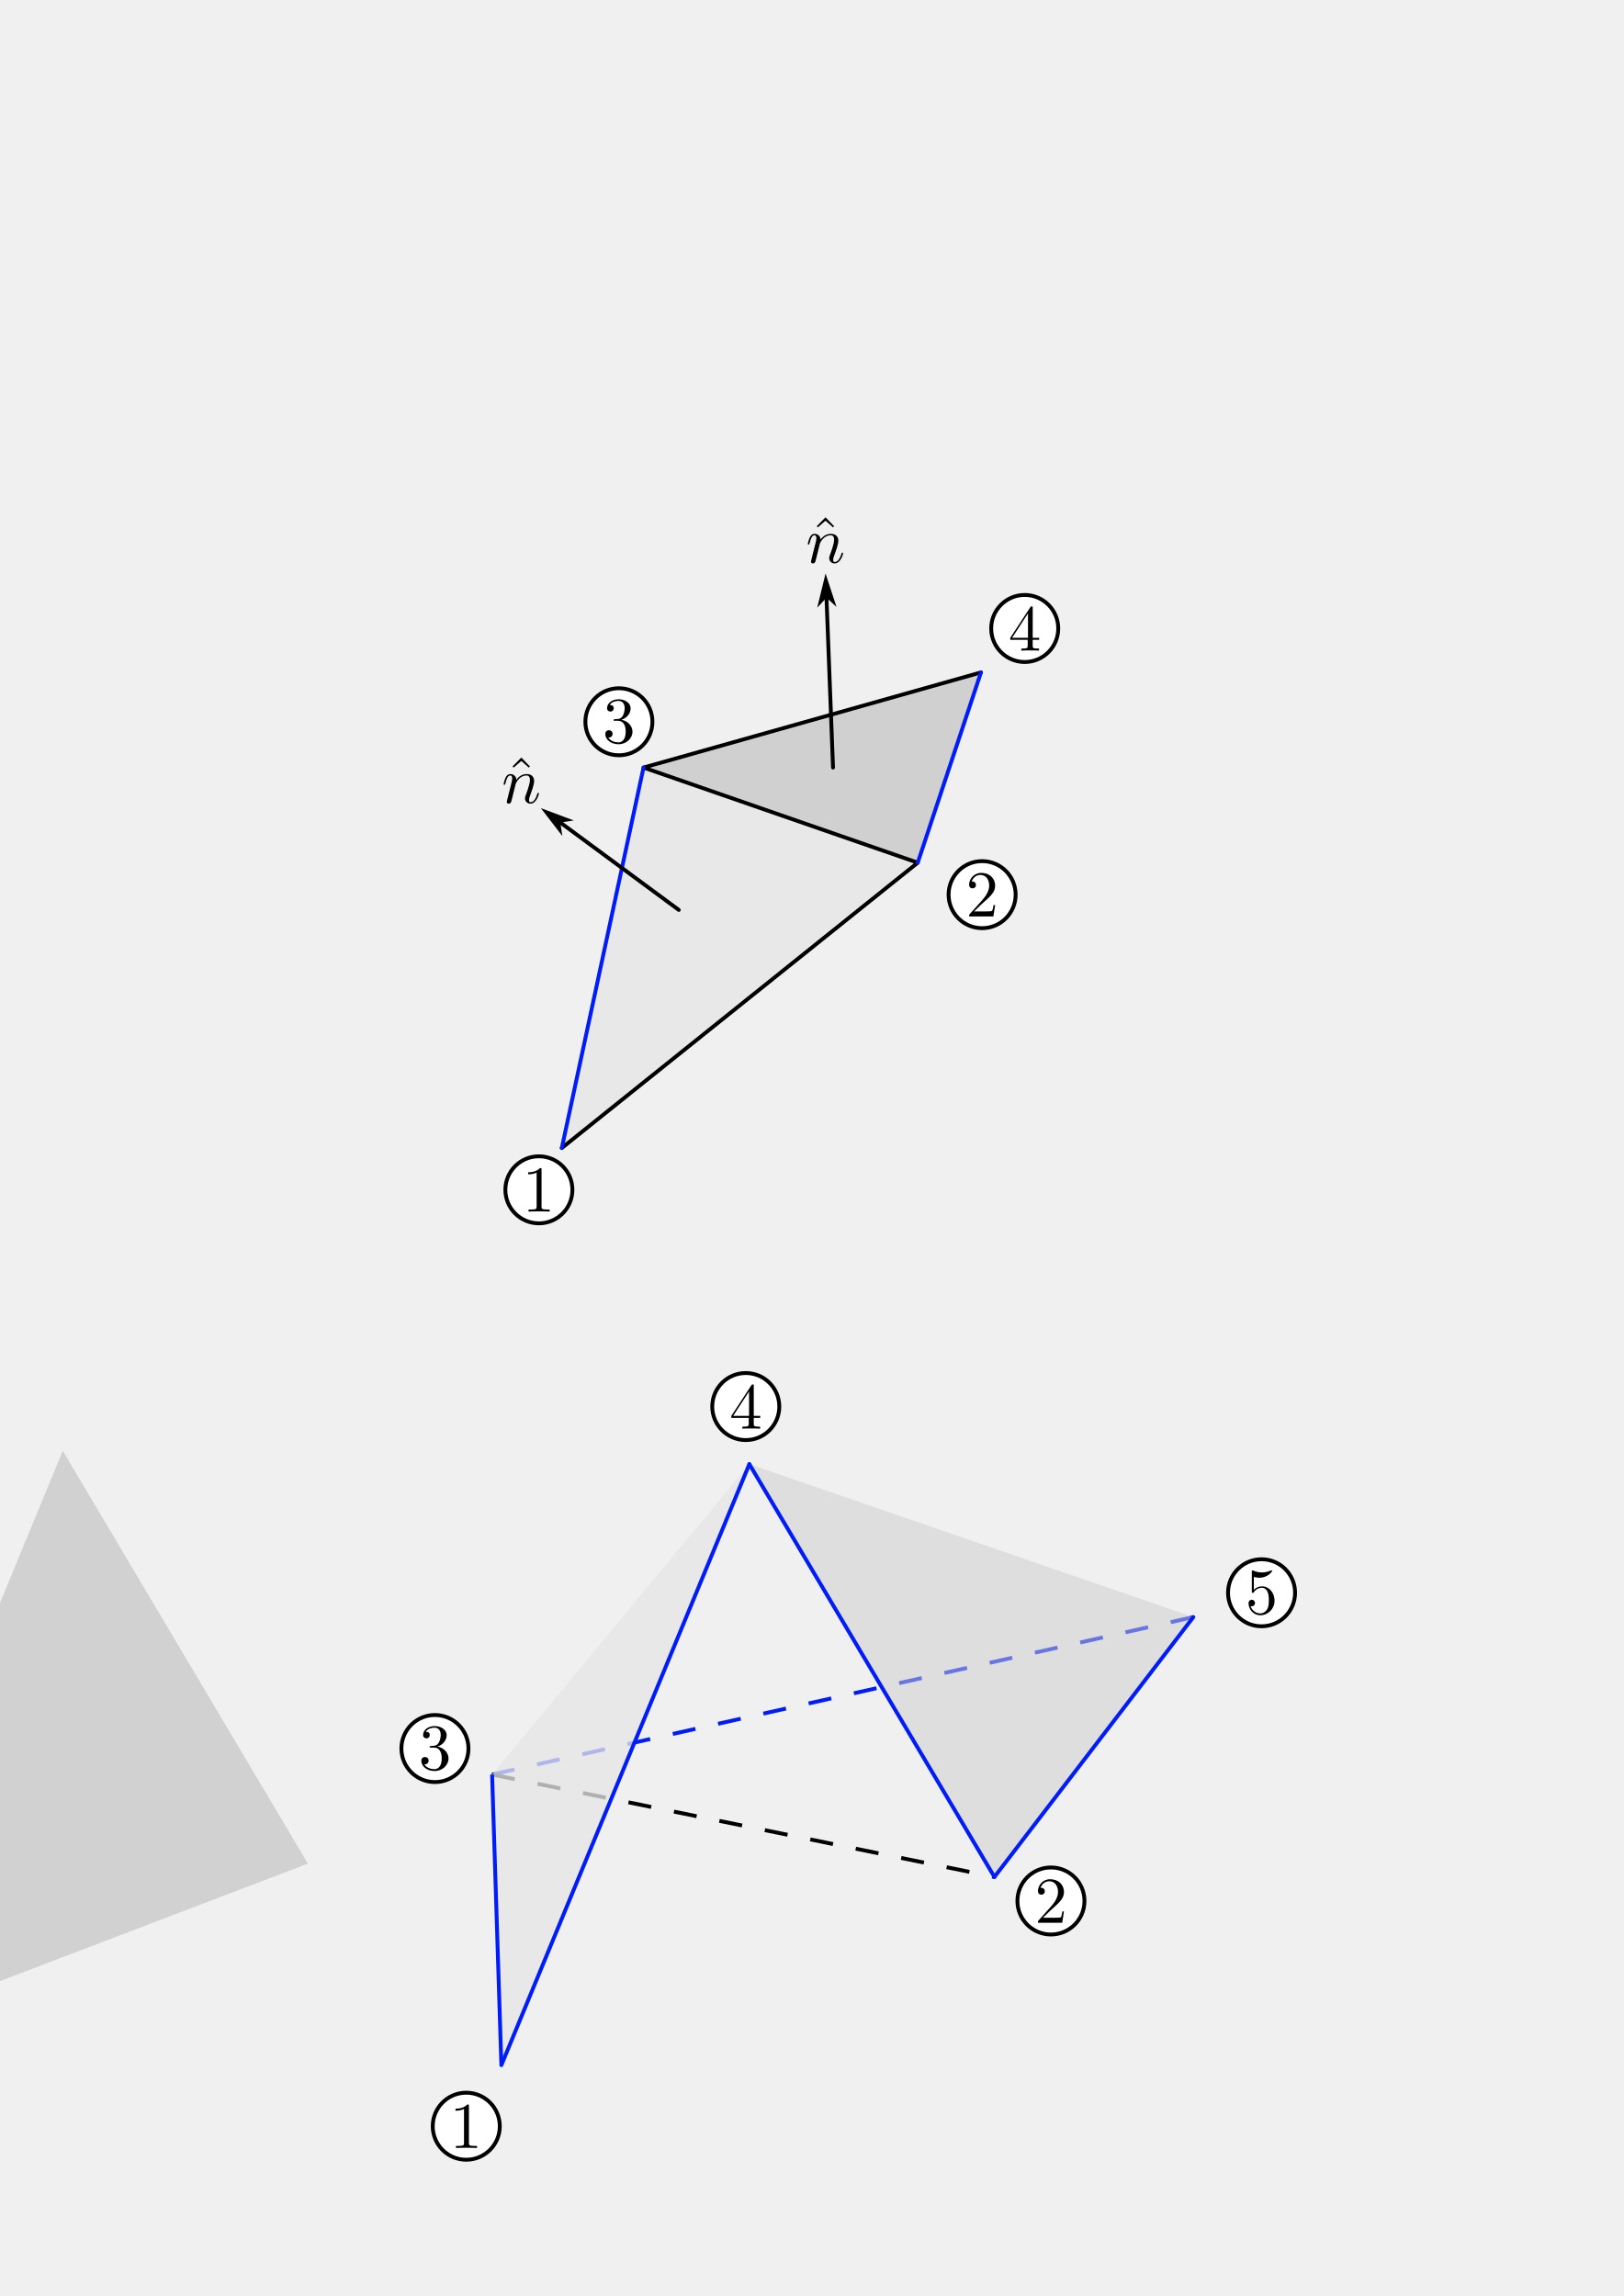
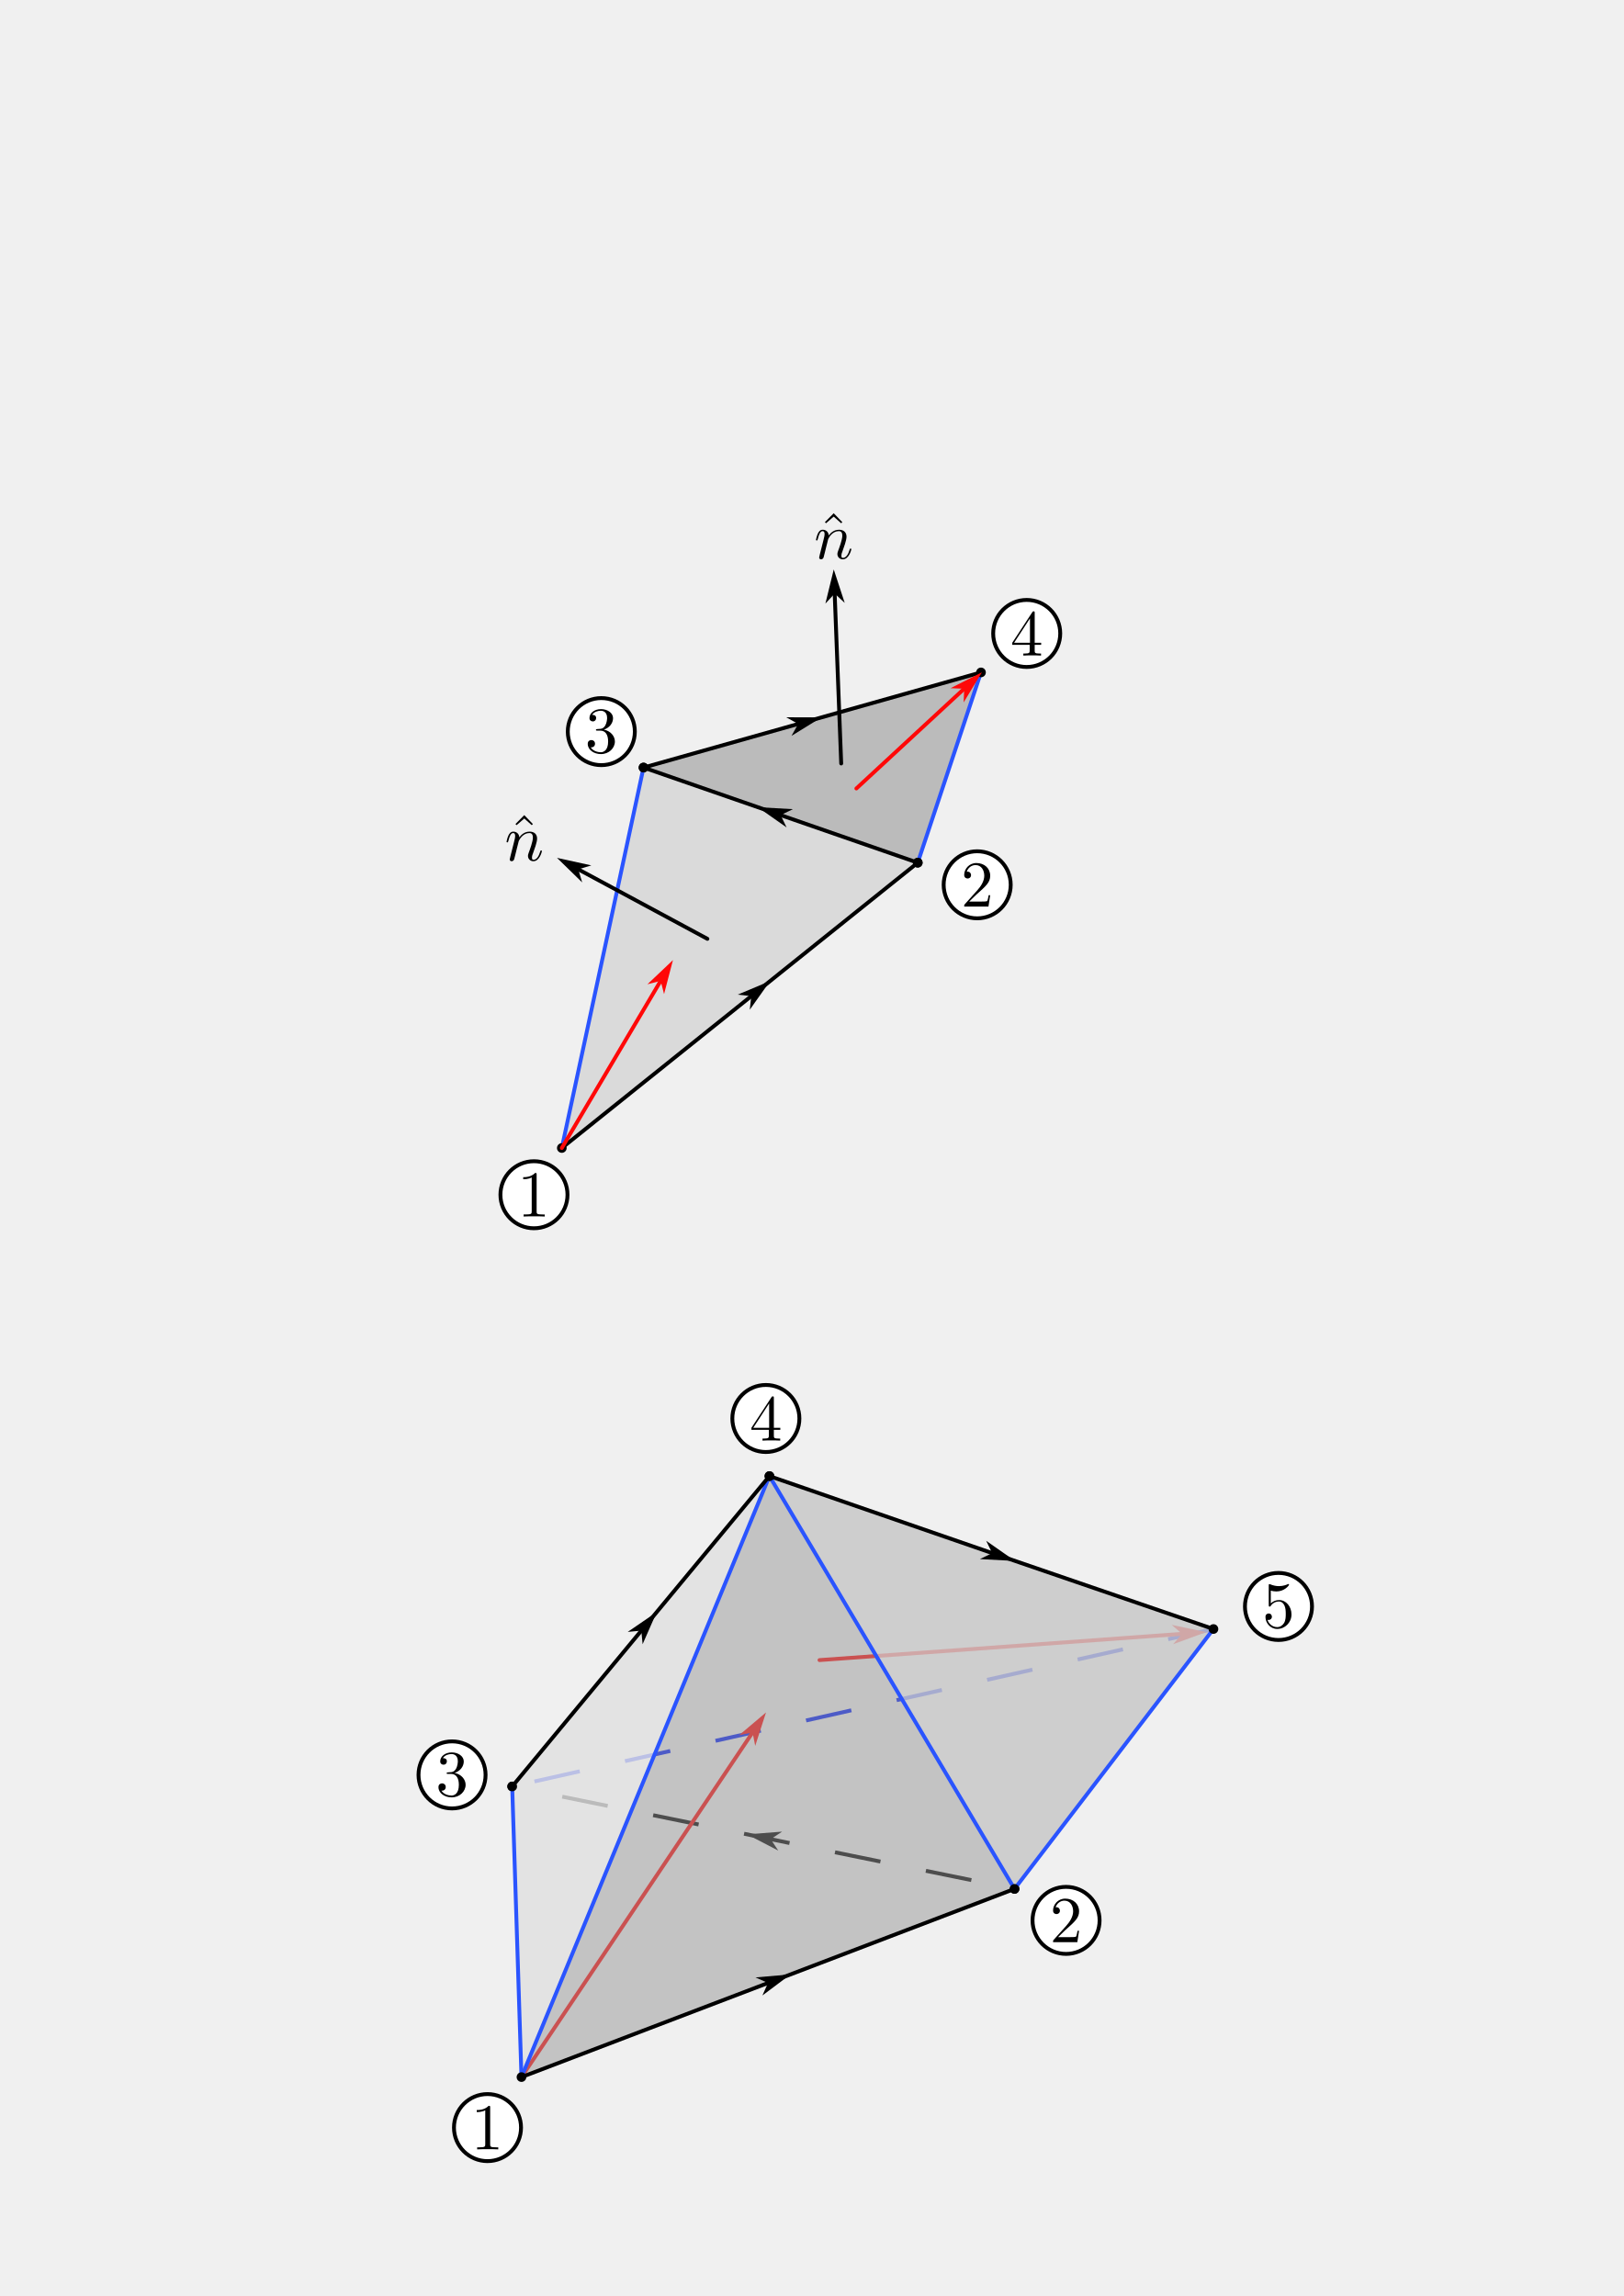
<svg xmlns="http://www.w3.org/2000/svg" width="210mm" height="297mm" viewBox="0 0 210 297" version="1.1" id="svg1">
  <defs id="defs1">
+     <marker style="overflow:visible" id="Dot" refX="0" refY="0" orient="auto" markerWidth="0.5" markerHeight="0.5" viewBox="0 0 1 1" preserveAspectRatio="xMidYMid">
+       <path transform="scale(0.5)" style="fill:context-stroke;fill-rule:evenodd;stroke:none" d="M 5,0 C 5,2.76 2.76,5 0,5 -2.76,5 -5,2.76 -5,0 c 0,-2.76 2.3,-5 5,-5 2.76,0 5,2.24 5,5 z" id="path37" />
+     </marker>
+     <marker style="overflow:visible" id="marker35" refX="0" refY="0" orient="auto-start-reverse" markerWidth="1" markerHeight="1" viewBox="0 0 1 1" preserveAspectRatio="xMidYMid">
+       <path style="fill:context-stroke;fill-rule:evenodd;stroke:none" d="M 0,0 5,-5 -12.5,0 5,5 Z" transform="scale(-0.5)" id="path35" />
+     </marker>
+     <marker style="overflow:visible" id="marker34" refX="0" refY="0" orient="auto-start-reverse" markerWidth="1" markerHeight="1" viewBox="0 0 1 1" preserveAspectRatio="xMidYMid">
+       <path style="fill:context-stroke;fill-rule:evenodd;stroke:none" d="M 0,0 5,-5 -12.5,0 5,5 Z" transform="scale(-0.5)" id="path34" />
+     </marker>
    <marker style="overflow:visible" id="marker12" refX="0" refY="0" orient="auto-start-reverse" markerWidth="1" markerHeight="1" viewBox="0 0 1 1" preserveAspectRatio="xMidYMid">
      <path style="fill:context-stroke;fill-rule:evenodd;stroke:none" d="M 0,0 5,-5 -12.5,0 5,5 Z" transform="scale(-0.5)" id="path12" />
    </marker>
    <marker style="overflow:visible" id="DartArrow" refX="0" refY="0" orient="auto-start-reverse" markerWidth="1" markerHeight="1" viewBox="0 0 1 1" preserveAspectRatio="xMidYMid">
      <path style="fill:context-stroke;fill-rule:evenodd;stroke:none" d="M 0,0 5,-5 -12.5,0 5,5 Z" transform="scale(-0.5)" id="path11" />
    </marker>
  </defs>
  <g id="layer1">
-     <path style="fill:none;stroke:#001cf9;stroke-width:0.5;stroke-linecap:butt;stroke-linejoin:miter;stroke-dasharray:3, 3;stroke-dashoffset:0;stroke-opacity:1" d="M 154.341,209.178 63.644,229.543" id="path19" />
-     <path style="fill:none;stroke:#000000;stroke-width:0.5;stroke-linecap:butt;stroke-linejoin:miter;stroke-dasharray:3, 3;stroke-dashoffset:0;stroke-opacity:1" d="m 63.644,229.543 64.97,13.252" id="path17" />
-     <path style="fill:#e4e4e4;stroke:none;stroke-width:0.265px;stroke-linecap:butt;stroke-linejoin:miter;stroke-opacity:1;fill-opacity:0.769" d="M 83.229,99.287 72.661,148.5 118.695,111.594 Z" id="path14" />
-     <path style="fill:#b1b1b1;stroke:none;stroke-width:0.265px;stroke-linecap:butt;stroke-linejoin:miter;stroke-opacity:1;fill-opacity:0.511" d="M 126.875,86.98 83.229,99.287 118.695,111.594 Z" id="path13" />
-     <path style="fill:none;stroke:#000000;stroke-width:0.5;stroke-linecap:round;stroke-linejoin:round;stroke-opacity:1;stroke-dasharray:none" d="M 72.661,148.5 118.695,111.594 83.229,99.287 126.875,86.98" id="path1" />
-     <path style="fill:none;stroke:#001cf9;stroke-width:0.5;stroke-linecap:round;stroke-linejoin:round;stroke-opacity:1;stroke-dasharray:none;stroke-dashoffset:0" d="M 72.661,148.5 83.229,99.287" id="path2" />
-     <path style="fill:none;stroke:#001cf9;stroke-width:0.5;stroke-linecap:round;stroke-linejoin:round;stroke-opacity:1;stroke-dasharray:none;stroke-dashoffset:0" d="m 118.695,111.594 8.18,-24.615" id="path3" />
-     <path style="fill:none;stroke:#000000;stroke-width:0.5;stroke-linecap:round;stroke-linejoin:miter;stroke-opacity:1;marker-end:url(#marker12);stroke-dasharray:none" d="M 107.738,99.287 106.893,77.312" id="path4" />
-     <path style="fill:none;stroke:#000000;stroke-width:0.5;stroke-linecap:round;stroke-linejoin:miter;stroke-dasharray:none;stroke-opacity:1;marker-end:url(#DartArrow)" d="M 87.789,117.703 72.465,106.395" id="path5" />
-     <path style="fill:#b2b2b2;fill-opacity:0.51;stroke:none;stroke-width:0.265px;stroke-linecap:butt;stroke-linejoin:miter;stroke-opacity:1" d="M 8.118,187.666 -23.951,265.408 39.817,241.066 Z" id="path15" />
-     <path style="fill:#e5e5e5;fill-opacity:0.769;stroke:none;stroke-width:0.265px;stroke-linecap:butt;stroke-linejoin:miter;stroke-opacity:1" d="m 96.915,189.396 -32.069,77.742 -1.201,-37.595 z" id="path16" />
-     <path style="fill:none;stroke:#001cf9;stroke-width:0.5;stroke-linecap:round;stroke-linejoin:miter;stroke-dasharray:none;stroke-dashoffset:0;stroke-opacity:1" d="M 96.915,189.396 64.845,267.137" id="path10" />
-     <path style="fill:none;stroke:#001cf9;stroke-width:0.5;stroke-linecap:butt;stroke-linejoin:miter;stroke-dasharray:none;stroke-dashoffset:0;stroke-opacity:1" d="m 64.845,267.137 -1.201,-37.595" id="path18" />
-     <path style="fill:#cccccc;fill-opacity:0.51;stroke:none;stroke-width:0.265;stroke-linecap:butt;stroke-linejoin:miter;stroke-dasharray:none;stroke-opacity:1" d="m 96.915,189.396 31.699,53.399 25.728,-33.617 z" id="path20" />
-     <path style="fill:none;stroke:#001cf9;stroke-width:0.5;stroke-linecap:round;stroke-linejoin:miter;stroke-dasharray:none;stroke-dashoffset:0;stroke-opacity:1" d="m 154.341,209.178 -25.728,33.617" id="path8" />
-     <path style="fill:none;stroke:#001cf9;stroke-width:0.5;stroke-linecap:round;stroke-linejoin:miter;stroke-dasharray:none;stroke-dashoffset:0;stroke-opacity:1" d="m 96.915,189.396 31.699,53.399" id="path7" />
-     <g id="g28" transform="translate(55.48841,-94.72421)">
+     <path style="fill:none;stroke:#001cf9;stroke-width:0.5;stroke-linecap:butt;stroke-linejoin:miter;stroke-dasharray:6, 6;stroke-dashoffset:0;stroke-opacity:1" d="M 156.94,210.722 66.243,231.087" id="path19" />
+     <path style="fill:none;stroke:#000000;stroke-width:0.5;stroke-linecap:butt;stroke-linejoin:miter;stroke-dasharray:6, 6;stroke-dashoffset:6.3;stroke-opacity:1;marker-start:url(#Dot);marker-mid:url(#marker35);marker-end:url(#Dot)" d="M 131.213,244.339 99.678,237.907 66.243,231.087" id="path17" />
+     <path style="fill:#d3d3d3;stroke:none;stroke-width:0.265px;stroke-linecap:butt;stroke-linejoin:miter;stroke-opacity:1;fill-opacity:0.769" d="M 83.229,99.287 72.661,148.5 118.695,111.594 Z" id="path14" />
+     <path style="fill:#878787;stroke:none;stroke-width:0.265px;stroke-linecap:butt;stroke-linejoin:miter;stroke-opacity:1;fill-opacity:0.511" d="M 126.875,86.98 83.229,99.287 118.695,111.594 Z" id="path13" />
+     <path style="fill:none;stroke:#2a54ff;stroke-width:0.5;stroke-linecap:round;stroke-linejoin:round;stroke-opacity:1;stroke-dasharray:none;stroke-dashoffset:0" d="M 72.661,148.5 83.229,99.287" id="path2" />
+     <path style="fill:none;stroke:#2a54ff;stroke-width:0.5;stroke-linecap:round;stroke-linejoin:round;stroke-opacity:1;stroke-dasharray:none;stroke-dashoffset:0" d="m 118.695,111.594 8.18,-24.615" id="path3" />
+     <path style="fill:none;stroke:#000000;stroke-width:0.5;stroke-linecap:round;stroke-linejoin:miter;stroke-dasharray:none;stroke-opacity:1;marker-end:url(#marker12)" d="M 108.796,98.758 107.952,76.783" id="path4" />
+     <path style="fill:none;stroke:#000000;stroke-width:0.5;stroke-linecap:round;stroke-linejoin:miter;stroke-dasharray:none;stroke-opacity:1;marker-end:url(#DartArrow)" d="M 91.49,121.443 74.789,112.451" id="path5" />
+     <path style="fill:none;fill-opacity:0.769;stroke:#ff0808;stroke-width:0.5;stroke-linecap:round;stroke-linejoin:round;stroke-miterlimit:14.7;stroke-dasharray:none;stroke-dashoffset:9.524;stroke-opacity:1;marker-end:url(#marker35)" d="M 72.661,148.5 102.549,103.925" id="path48" transform="translate(-5.216569,120.1817)" />
+     <path style="fill:none;fill-opacity:0.769;stroke:#ff0808;stroke-width:0.5;stroke-linecap:round;stroke-linejoin:round;stroke-miterlimit:14.7;stroke-dasharray:none;stroke-dashoffset:9.524;stroke-opacity:1;marker-end:url(#marker35)" d="m 61.014,168.882 46.891,-3.395" id="path50" transform="translate(44.9774,45.86029)" />
+     <path style="fill:#979797;fill-opacity:0.51;stroke:none;stroke-width:0.265px;stroke-linecap:butt;stroke-linejoin:miter;stroke-opacity:1" d="M 99.61,191.009 67.54,268.751 131.309,244.408 Z" id="path15" />
+     <path style="fill:#e1e1e1;fill-opacity:0.829;stroke:none;stroke-width:0.265px;stroke-linecap:butt;stroke-linejoin:miter;stroke-opacity:1" d="m 99.513,190.94 -32.069,77.742 -1.201,-37.595 z" id="path16" />
+     <path style="fill:none;stroke:#2a54ff;stroke-width:0.5;stroke-linecap:round;stroke-linejoin:miter;stroke-dasharray:none;stroke-dashoffset:0;stroke-opacity:1" d="M 99.513,190.94 67.444,268.682" id="path10" />
+     <path style="fill:none;stroke:#2a54ff;stroke-width:0.5;stroke-linecap:butt;stroke-linejoin:miter;stroke-dasharray:none;stroke-dashoffset:0;stroke-opacity:1" d="m 67.444,268.682 -1.201,-37.595" id="path18" />
+     <path style="fill:#c7c7c7;fill-opacity:0.835;stroke:none;stroke-width:0.265;stroke-linecap:butt;stroke-linejoin:miter;stroke-dasharray:none;stroke-opacity:1" d="m 99.61,191.009 31.699,53.399 25.728,-33.617 z" id="path20" />
+     <path style="fill:none;stroke:#2a54ff;stroke-width:0.5;stroke-linecap:round;stroke-linejoin:miter;stroke-dasharray:none;stroke-dashoffset:0;stroke-opacity:1" d="m 156.94,210.722 -25.728,33.617" id="path8" />
+     <path style="fill:none;stroke:#2a54ff;stroke-width:0.5;stroke-linecap:round;stroke-linejoin:miter;stroke-dasharray:none;stroke-dashoffset:0;stroke-opacity:1" d="m 99.513,190.94 31.699,53.399" id="path7" />
+     <g id="g28" transform="translate(56.54675,-95.25338)">
      <g style="fill:#000000;fill-opacity:1" id="g5" transform="matrix(0.8480712,0,0,0.8480712,47.04554,159.9554)">
        <g id="use4" transform="translate(2.492,8.911)">
          <path style="stroke:none" d="M 2.5,-6.922 1.156,-5.562 1.328,-5.391 2.5,-6.406 3.641,-5.391 3.812,-5.562 Z m 0,0" id="path26" />
        </g>
      </g>
      <g style="fill:#000000;fill-opacity:1" id="g6" transform="matrix(0.8480712,0,0,0.8480712,47.04554,159.9554)">
        <g id="use5" transform="translate(1.993,8.911)">
          <path style="stroke:none" d="m 0.875,-0.594 c -0.031,0.156 -0.094,0.391 -0.094,0.438 0,0.172 0.141,0.266 0.297,0.266 0.125,0 0.297,-0.078 0.375,-0.281 0,-0.016 0.125,-0.484 0.188,-0.734 l 0.219,-0.891 C 1.906,-2.031 1.969,-2.25 2.031,-2.469 c 0.031,-0.172 0.109,-0.469 0.125,-0.5 0.141,-0.312 0.672,-1.219 1.625,-1.219 0.453,0 0.531,0.375 0.531,0.703 0,0.609 -0.484,1.891 -0.641,2.312 C 3.578,-0.938 3.562,-0.812 3.562,-0.703 c 0,0.469 0.359,0.812 0.828,0.812 0.938,0 1.297,-1.453 1.297,-1.531 0,-0.109 -0.078,-0.109 -0.109,-0.109 -0.109,0 -0.109,0.031 -0.156,0.188 -0.203,0.672 -0.531,1.234 -1.016,1.234 -0.172,0 -0.234,-0.094 -0.234,-0.328 0,-0.25 0.078,-0.484 0.172,-0.703 0.188,-0.531 0.609,-1.625 0.609,-2.203 0,-0.656 -0.422,-1.062 -1.141,-1.062 -0.906,0 -1.391,0.641 -1.562,0.875 -0.047,-0.562 -0.453,-0.875 -0.922,-0.875 -0.453,0 -0.641,0.391 -0.734,0.562 C 0.422,-3.5 0.297,-2.906 0.297,-2.875 c 0,0.109 0.094,0.109 0.109,0.109 0.109,0 0.109,-0.016 0.172,-0.234 0.172,-0.703 0.375,-1.188 0.734,-1.188 0.188,0 0.297,0.125 0.297,0.453 0,0.219 -0.031,0.328 -0.156,0.844 z m 0,0" id="path27" />
        </g>
      </g>
    </g>
-     <g id="g33" transform="translate(16.14618,-63.64844)">
+     <g id="g33" transform="translate(16.52773,-56.20215)">
      <g style="fill:#000000;fill-opacity:1" id="g30" transform="matrix(0.8480712,0,0,0.8480712,47.04554,159.9554)">
        <g id="g29" transform="translate(2.492,8.911)">
          <path style="stroke:none" d="M 2.5,-6.922 1.156,-5.562 1.328,-5.391 2.5,-6.406 3.641,-5.391 3.812,-5.562 Z m 0,0" id="path28" />
        </g>
      </g>
      <g style="fill:#000000;fill-opacity:1" id="g32" transform="matrix(0.8480712,0,0,0.8480712,47.04554,159.9554)">
        <g id="g31" transform="translate(1.993,8.911)">
          <path style="stroke:none" d="m 0.875,-0.594 c -0.031,0.156 -0.094,0.391 -0.094,0.438 0,0.172 0.141,0.266 0.297,0.266 0.125,0 0.297,-0.078 0.375,-0.281 0,-0.016 0.125,-0.484 0.188,-0.734 l 0.219,-0.891 C 1.906,-2.031 1.969,-2.25 2.031,-2.469 c 0.031,-0.172 0.109,-0.469 0.125,-0.5 0.141,-0.312 0.672,-1.219 1.625,-1.219 0.453,0 0.531,0.375 0.531,0.703 0,0.609 -0.484,1.891 -0.641,2.312 C 3.578,-0.938 3.562,-0.812 3.562,-0.703 c 0,0.469 0.359,0.812 0.828,0.812 0.938,0 1.297,-1.453 1.297,-1.531 0,-0.109 -0.078,-0.109 -0.109,-0.109 -0.109,0 -0.109,0.031 -0.156,0.188 -0.203,0.672 -0.531,1.234 -1.016,1.234 -0.172,0 -0.234,-0.094 -0.234,-0.328 0,-0.25 0.078,-0.484 0.172,-0.703 0.188,-0.531 0.609,-1.625 0.609,-2.203 0,-0.656 -0.422,-1.062 -1.141,-1.062 -0.906,0 -1.391,0.641 -1.562,0.875 -0.047,-0.562 -0.453,-0.875 -0.922,-0.875 -0.453,0 -0.641,0.391 -0.734,0.562 C 0.422,-3.5 0.297,-2.906 0.297,-2.875 c 0,0.109 0.094,0.109 0.109,0.109 0.109,0 0.109,-0.016 0.172,-0.234 0.172,-0.703 0.375,-1.188 0.734,-1.188 0.188,0 0.297,0.125 0.297,0.453 0,0.219 -0.031,0.328 -0.156,0.844 z m 0,0" id="path30" />
        </g>
      </g>
    </g>
-     <g id="g40" transform="translate(43.7452,33.03937)">
+     <g id="g40" transform="translate(43.10825,33.67632)">
      <circle style="fill:#ffffff;fill-opacity:1;stroke:#000000;stroke-width:0.5;stroke-linecap:round;stroke-linejoin:round;stroke-dasharray:none;stroke-dashoffset:0;stroke-opacity:1" id="path33" cx="25.951" cy="120.87" r="4.336" />
      <g style="fill:#000000;fill-opacity:1" id="g7" transform="matrix(0.8480712,0,0,0.8480712,22.11436,116.552)">
        <g id="use6" transform="translate(1.993,8.412)">
          <path style="stroke:none" d="m 2.938,-6.375 c 0,-0.25 0,-0.266 -0.234,-0.266 C 2.078,-6 1.203,-6 0.891,-6 v 0.312 c 0.203,0 0.781,0 1.297,-0.266 v 5.172 c 0,0.359 -0.031,0.469 -0.922,0.469 h -0.312 V 0 c 0.344,-0.031 1.203,-0.031 1.609,-0.031 0.391,0 1.266,0 1.609,0.031 v -0.312 h -0.312 c -0.906,0 -0.922,-0.109 -0.922,-0.469 z m 0,0" id="path21" />
        </g>
      </g>
    </g>
-     <g id="g36" transform="translate(87.79501,-3.867528)">
+     <g id="g36" transform="translate(87.15806,-5.141425)">
      <circle style="fill:#ffffff;fill-opacity:1;stroke:#000000;stroke-width:0.5;stroke-linecap:round;stroke-linejoin:round;stroke-dasharray:none;stroke-dashoffset:0;stroke-opacity:1" id="circle35" cx="39.226" cy="119.595" r="4.336" />
      <g style="fill:#000000;fill-opacity:1" id="g8" transform="matrix(0.8480712,0,0,0.8480712,28.39056,115.2772)">
        <g id="use7" transform="translate(10.29185,8.412)">
          <path style="stroke:none" d="m 1.266,-0.766 1.062,-1.031 c 1.547,-1.375 2.141,-1.906 2.141,-2.906 0,-1.141 -0.891,-1.938 -2.109,-1.938 -1.125,0 -1.859,0.922 -1.859,1.812 0,0.547 0.5,0.547 0.531,0.547 0.172,0 0.516,-0.109 0.516,-0.531 0,-0.25 -0.188,-0.516 -0.531,-0.516 -0.078,0 -0.094,0 -0.125,0.016 0.219,-0.656 0.766,-1.016 1.344,-1.016 0.906,0 1.328,0.812 1.328,1.625 C 3.562,-3.906 3.078,-3.125 2.516,-2.5 l -1.906,2.125 C 0.5,-0.266 0.5,-0.234 0.5,0 H 4.203 L 4.469,-1.734 H 4.234 C 4.172,-1.438 4.109,-1 4,-0.844 3.938,-0.766 3.281,-0.766 3.062,-0.766 Z m 0,0" id="path22" />
        </g>
      </g>
    </g>
-     <g id="g37" transform="translate(41.20571,-15.3535)">
+     <g id="g37" transform="translate(38.9309,-14.0796)">
      <circle style="fill:#ffffff;fill-opacity:1;stroke:#000000;stroke-width:0.5;stroke-linecap:round;stroke-linejoin:round;stroke-dasharray:none;stroke-dashoffset:0;stroke-opacity:1" id="circle34" cx="38.839" cy="108.717" r="4.336" />
      <g style="fill:#000000;fill-opacity:1" id="g9" transform="matrix(0.8480712,0,0,0.8480712,20.95092,104.3057)">
        <g id="use8" transform="translate(18.60065,8.412)">
          <path style="stroke:none" d="m 2.891,-3.516 c 0.812,-0.266 1.391,-0.953 1.391,-1.75 0,-0.812 -0.875,-1.375 -1.828,-1.375 -1,0 -1.766,0.594 -1.766,1.359 0,0.328 0.219,0.516 0.516,0.516 0.297,0 0.5,-0.219 0.5,-0.516 0,-0.484 -0.469,-0.484 -0.609,-0.484 0.297,-0.5 0.953,-0.625 1.312,-0.625 0.422,0 0.969,0.219 0.969,1.109 0,0.125 -0.031,0.703 -0.281,1.141 C 2.797,-3.656 2.453,-3.625 2.203,-3.625 2.125,-3.609 1.891,-3.594 1.812,-3.594 c -0.078,0.016 -0.141,0.031 -0.141,0.125 0,0.109 0.062,0.109 0.234,0.109 h 0.438 c 0.812,0 1.188,0.672 1.188,1.656 0,1.359 -0.688,1.641 -1.125,1.641 -0.438,0 -1.188,-0.172 -1.531,-0.75 0.344,0.047 0.656,-0.172 0.656,-0.547 0,-0.359 -0.266,-0.562 -0.547,-0.562 -0.25,0 -0.562,0.141 -0.562,0.578 0,0.906 0.922,1.562 2.016,1.562 1.219,0 2.125,-0.906 2.125,-1.922 0,-0.812 -0.641,-1.594 -1.672,-1.812 z m 0,0" id="path23" />
        </g>
      </g>
    </g>
-     <g id="g38" transform="translate(97.31454,-14.74929)">
+     <g id="g38" transform="translate(97.5719,-14.10587)">
      <circle style="fill:#ffffff;fill-opacity:1;stroke:#000000;stroke-width:0.5;stroke-linecap:round;stroke-linejoin:round;stroke-dasharray:none;stroke-dashoffset:0;stroke-opacity:1" id="circle36" cx="35.216" cy="96.046" r="4.336" />
      <g style="fill:#000000;fill-opacity:1" id="g10" transform="matrix(0.8480712,0,0,0.8480712,10.2963,91.77406)">
        <g id="use9" transform="translate(26.8995,8.412)">
          <path style="stroke:none" d="m 2.938,-1.641 v 0.859 c 0,0.359 -0.031,0.469 -0.766,0.469 H 1.969 V 0 C 2.375,-0.031 2.891,-0.031 3.312,-0.031 c 0.422,0 0.938,0 1.359,0.031 v -0.312 h -0.219 c -0.734,0 -0.75,-0.109 -0.75,-0.469 V -1.641 H 4.688 v -0.312 H 3.703 v -4.531 c 0,-0.203 0,-0.266 -0.172,-0.266 -0.078,0 -0.109,0 -0.188,0.125 l -3.062,4.672 v 0.312 z m 0.047,-0.312 H 0.562 l 2.422,-3.719 z m 0,0" id="path24" />
        </g>
      </g>
    </g>
-     <g id="g39" transform="translate(141.0555,98.96795)">
+     <g id="g39" transform="translate(143.2447,100.7396)">
      <circle style="fill:#ffffff;fill-opacity:1;stroke:#000000;stroke-width:0.5;stroke-linecap:round;stroke-linejoin:round;stroke-dasharray:none;stroke-dashoffset:0;stroke-opacity:1" id="circle33" cx="22.106" cy="107.065" r="4.336" />
      <g style="fill:#000000;fill-opacity:1" id="g11" transform="matrix(0.8480712,0,0,0.8480712,-9.851795,102.6539)">
        <g id="use10" transform="translate(35.19835,8.412)">
          <path style="stroke:none" d="m 4.469,-2 c 0,-1.188 -0.812,-2.188 -1.891,-2.188 -0.469,0 -0.906,0.156 -1.266,0.516 V -5.625 c 0.203,0.062 0.531,0.125 0.844,0.125 1.234,0 1.938,-0.906 1.938,-1.031 0,-0.062 -0.031,-0.109 -0.109,-0.109 0,0 -0.031,0 -0.078,0.031 C 3.703,-6.516 3.219,-6.312 2.547,-6.312 2.156,-6.312 1.688,-6.391 1.219,-6.594 1.141,-6.625 1.125,-6.625 1.109,-6.625 1,-6.625 1,-6.547 1,-6.391 V -3.438 c 0,0.172 0,0.25 0.141,0.25 0.078,0 0.094,-0.016 0.141,-0.078 C 1.391,-3.422 1.75,-3.969 2.562,-3.969 c 0.516,0 0.766,0.453 0.844,0.641 0.156,0.375 0.188,0.75 0.188,1.25 0,0.359 0,0.953 -0.25,1.375 C 3.109,-0.312 2.734,-0.062 2.281,-0.062 c -0.719,0 -1.297,-0.531 -1.469,-1.109 0.031,0 0.062,0.016 0.172,0.016 0.328,0 0.5,-0.25 0.5,-0.484 0,-0.25 -0.172,-0.5 -0.5,-0.5 C 0.844,-2.141 0.5,-2.062 0.5,-1.609 0.5,-0.75 1.188,0.219 2.297,0.219 3.453,0.219 4.469,-0.734 4.469,-2 Z m 0,0" id="path25" />
        </g>
      </g>
    </g>
-     <g id="g43" transform="translate(34.35237,154.1676)">
+     <g id="g43" transform="translate(37.09898,154.3469)">
      <circle style="fill:#ffffff;fill-opacity:1;stroke:#000000;stroke-width:0.5;stroke-linecap:round;stroke-linejoin:round;stroke-dasharray:none;stroke-dashoffset:0;stroke-opacity:1" id="circle40" cx="25.951" cy="120.87" r="4.336" />
      <g style="fill:#000000;fill-opacity:1" id="g42" transform="matrix(0.8480712,0,0,0.8480712,22.11436,116.552)">
        <g id="g41" transform="translate(1.993,8.412)">
          <path style="stroke:none" d="m 2.938,-6.375 c 0,-0.25 0,-0.266 -0.234,-0.266 C 2.078,-6 1.203,-6 0.891,-6 v 0.312 c 0.203,0 0.781,0 1.297,-0.266 v 5.172 c 0,0.359 -0.031,0.469 -0.922,0.469 h -0.312 V 0 c 0.344,-0.031 1.203,-0.031 1.609,-0.031 0.391,0 1.266,0 1.609,0.031 v -0.312 h -0.312 c -0.906,0 -0.922,-0.109 -0.922,-0.469 z m 0,0" id="path40" />
        </g>
      </g>
    </g>
-     <g id="g46" transform="translate(96.69729,126.3077)">
+     <g id="g46" transform="translate(98.65253,128.817)">
      <circle style="fill:#ffffff;fill-opacity:1;stroke:#000000;stroke-width:0.5;stroke-linecap:round;stroke-linejoin:round;stroke-dasharray:none;stroke-dashoffset:0;stroke-opacity:1" id="circle43" cx="39.226" cy="119.595" r="4.336" />
      <g style="fill:#000000;fill-opacity:1" id="g45" transform="matrix(0.8480712,0,0,0.8480712,28.39056,115.2772)">
        <g id="g44" transform="translate(10.29185,8.412)">
          <path style="stroke:none" d="m 1.266,-0.766 1.062,-1.031 c 1.547,-1.375 2.141,-1.906 2.141,-2.906 0,-1.141 -0.891,-1.938 -2.109,-1.938 -1.125,0 -1.859,0.922 -1.859,1.812 0,0.547 0.5,0.547 0.531,0.547 0.172,0 0.516,-0.109 0.516,-0.531 0,-0.25 -0.188,-0.516 -0.531,-0.516 -0.078,0 -0.094,0 -0.125,0.016 0.219,-0.656 0.766,-1.016 1.344,-1.016 0.906,0 1.328,0.812 1.328,1.625 C 3.562,-3.906 3.078,-3.125 2.516,-2.5 l -1.906,2.125 C 0.5,-0.266 0.5,-0.234 0.5,0 H 4.203 L 4.469,-1.734 H 4.234 C 4.172,-1.438 4.109,-1 4,-0.844 3.938,-0.766 3.281,-0.766 3.062,-0.766 Z m 0,0" id="path43" />
        </g>
      </g>
    </g>
-     <g id="g49" transform="translate(17.41246,117.4668)">
+     <g id="g49" transform="translate(19.62506,120.8769)">
      <circle style="fill:#ffffff;fill-opacity:1;stroke:#000000;stroke-width:0.5;stroke-linecap:round;stroke-linejoin:round;stroke-dasharray:none;stroke-dashoffset:0;stroke-opacity:1" id="circle46" cx="38.839" cy="108.717" r="4.336" />
      <g style="fill:#000000;fill-opacity:1" id="g48" transform="matrix(0.8480712,0,0,0.8480712,20.95092,104.3057)">
        <g id="g47" transform="translate(18.60065,8.412)">
          <path style="stroke:none" d="m 2.891,-3.516 c 0.812,-0.266 1.391,-0.953 1.391,-1.75 0,-0.812 -0.875,-1.375 -1.828,-1.375 -1,0 -1.766,0.594 -1.766,1.359 0,0.328 0.219,0.516 0.516,0.516 0.297,0 0.5,-0.219 0.5,-0.516 0,-0.484 -0.469,-0.484 -0.609,-0.484 0.297,-0.5 0.953,-0.625 1.312,-0.625 0.422,0 0.969,0.219 0.969,1.109 0,0.125 -0.031,0.703 -0.281,1.141 C 2.797,-3.656 2.453,-3.625 2.203,-3.625 2.125,-3.609 1.891,-3.594 1.812,-3.594 c -0.078,0.016 -0.141,0.031 -0.141,0.125 0,0.109 0.062,0.109 0.234,0.109 h 0.438 c 0.812,0 1.188,0.672 1.188,1.656 0,1.359 -0.688,1.641 -1.125,1.641 -0.438,0 -1.188,-0.172 -1.531,-0.75 0.344,0.047 0.656,-0.172 0.656,-0.547 0,-0.359 -0.266,-0.562 -0.547,-0.562 -0.25,0 -0.562,0.141 -0.562,0.578 0,0.906 0.922,1.562 2.016,1.562 1.219,0 2.125,-0.906 2.125,-1.922 0,-0.812 -0.641,-1.594 -1.672,-1.812 z m 0,0" id="path46" />
        </g>
      </g>
    </g>
-     <g id="g52" transform="translate(61.23804,85.89864)">
+     <g id="g52" transform="translate(63.8367,87.44284)">
      <circle style="fill:#ffffff;fill-opacity:1;stroke:#000000;stroke-width:0.5;stroke-linecap:round;stroke-linejoin:round;stroke-dasharray:none;stroke-dashoffset:0;stroke-opacity:1" id="circle49" cx="35.216" cy="96.046" r="4.336" />
      <g style="fill:#000000;fill-opacity:1" id="g51" transform="matrix(0.8480712,0,0,0.8480712,10.2963,91.77406)">
        <g id="g50" transform="translate(26.8995,8.412)">
          <path style="stroke:none" d="m 2.938,-1.641 v 0.859 c 0,0.359 -0.031,0.469 -0.766,0.469 H 1.969 V 0 C 2.375,-0.031 2.891,-0.031 3.312,-0.031 c 0.422,0 0.938,0 1.359,0.031 v -0.312 h -0.219 c -0.734,0 -0.75,-0.109 -0.75,-0.469 V -1.641 H 4.688 v -0.312 H 3.703 v -4.531 c 0,-0.203 0,-0.266 -0.172,-0.266 -0.078,0 -0.109,0 -0.188,0.125 l -3.062,4.672 v 0.312 z m 0.047,-0.312 H 0.562 l 2.422,-3.719 z m 0,0" id="path49" />
        </g>
      </g>
    </g>
+     <path style="fill:none;stroke:#000000;stroke-width:0.5;stroke-linecap:round;stroke-linejoin:round;stroke-miterlimit:14.7;stroke-dasharray:none;stroke-opacity:1;marker-mid:url(#marker34);marker-end:url(#Dot);marker-start:url(#Dot)" d="m 72.661,148.5 c 8.168,-6.548 16.336,-13.097 24.504,-19.645 7.177,-5.754 14.353,-11.507 21.53,-17.261" id="path1" />
+     <path style="fill:none;stroke:#000000;stroke-width:0.5;stroke-linecap:round;stroke-linejoin:round;stroke-miterlimit:14.7;stroke-dasharray:none;stroke-opacity:1;marker-mid:url(#marker35);marker-end:url(#Dot);marker-start:url(#Dot)" d="m 118.695,111.594 c -5.911,-2.051 -11.822,-4.102 -17.733,-6.154 -5.911,-2.051 -11.822,-4.102 -17.733,-6.154" id="path6" />
+     <path style="fill:none;stroke:#000000;stroke-width:0.5;stroke-linecap:round;stroke-linejoin:round;stroke-miterlimit:14.7;stroke-dasharray:none;stroke-opacity:1;marker-mid:url(#marker35);marker-end:url(#Dot);marker-start:url(#Dot)" d="m 83.229,99.287 c 6.667,-1.88 13.334,-3.76 20.002,-5.64 7.882,-2.222 15.763,-4.445 23.645,-6.667" id="path9" />
+     <path style="fill:none;stroke:#000000;stroke-width:0.5;stroke-linecap:round;stroke-linejoin:round;stroke-miterlimit:14.7;stroke-dasharray:none;stroke-opacity:1;marker-start:url(#Dot);marker-mid:url(#marker35);marker-end:url(#Dot)" d="m 128.614,242.795 c -10.628,4.057 -21.256,8.114 -31.884,12.171 -10.628,4.057 -21.256,8.114 -31.884,12.171" id="path29" transform="rotate(180,98.02901,255.7385)" />
+     <path style="fill:none;stroke:#000000;stroke-width:0.5;stroke-linecap:round;stroke-linejoin:round;stroke-miterlimit:14.7;stroke-dasharray:none;stroke-opacity:1;marker-start:url(#Dot);marker-mid:url(#marker34);marker-end:url(#Dot)" d="m 96.915,189.396 c -5.568,6.719 -11.136,13.438 -16.704,20.156 -5.522,6.664 -11.044,13.327 -16.567,19.991" id="path31" transform="rotate(180,81.57876,210.2415)" />
+     <path style="fill:none;stroke:#000000;stroke-width:0.5;stroke-linecap:round;stroke-linejoin:round;stroke-miterlimit:14.7;stroke-dasharray:none;stroke-opacity:1;marker-start:url(#Dot);marker-mid:url(#marker35);marker-end:url(#Dot)" d="m 115.583,234.142 c -9.6,-3.331 -19.203,-6.651 -28.81,-9.96 -9.535,-3.285 -19.074,-6.559 -28.617,-9.822" id="path32" transform="rotate(180,107.5484,212.5412)" />
+     <path style="fill:none;fill-opacity:0.769;stroke:#ff0808;stroke-width:0.5;stroke-linecap:round;stroke-linejoin:round;stroke-miterlimit:14.7;stroke-dasharray:none;stroke-dashoffset:9.524;stroke-opacity:1;marker-end:url(#marker35)" d="m 72.661,148.5 12.785,-21.619" id="path45" />
+     <path style="fill:none;fill-opacity:0.769;stroke:#ff0808;stroke-width:0.5;stroke-linecap:round;stroke-linejoin:round;stroke-miterlimit:14.7;stroke-dasharray:none;stroke-dashoffset:9.524;stroke-opacity:1;marker-end:url(#marker35)" d="M 70.919,139.204 84.862,126.302" id="path47" transform="translate(39.83917,-37.21196)" />
  </g>
</svg>
